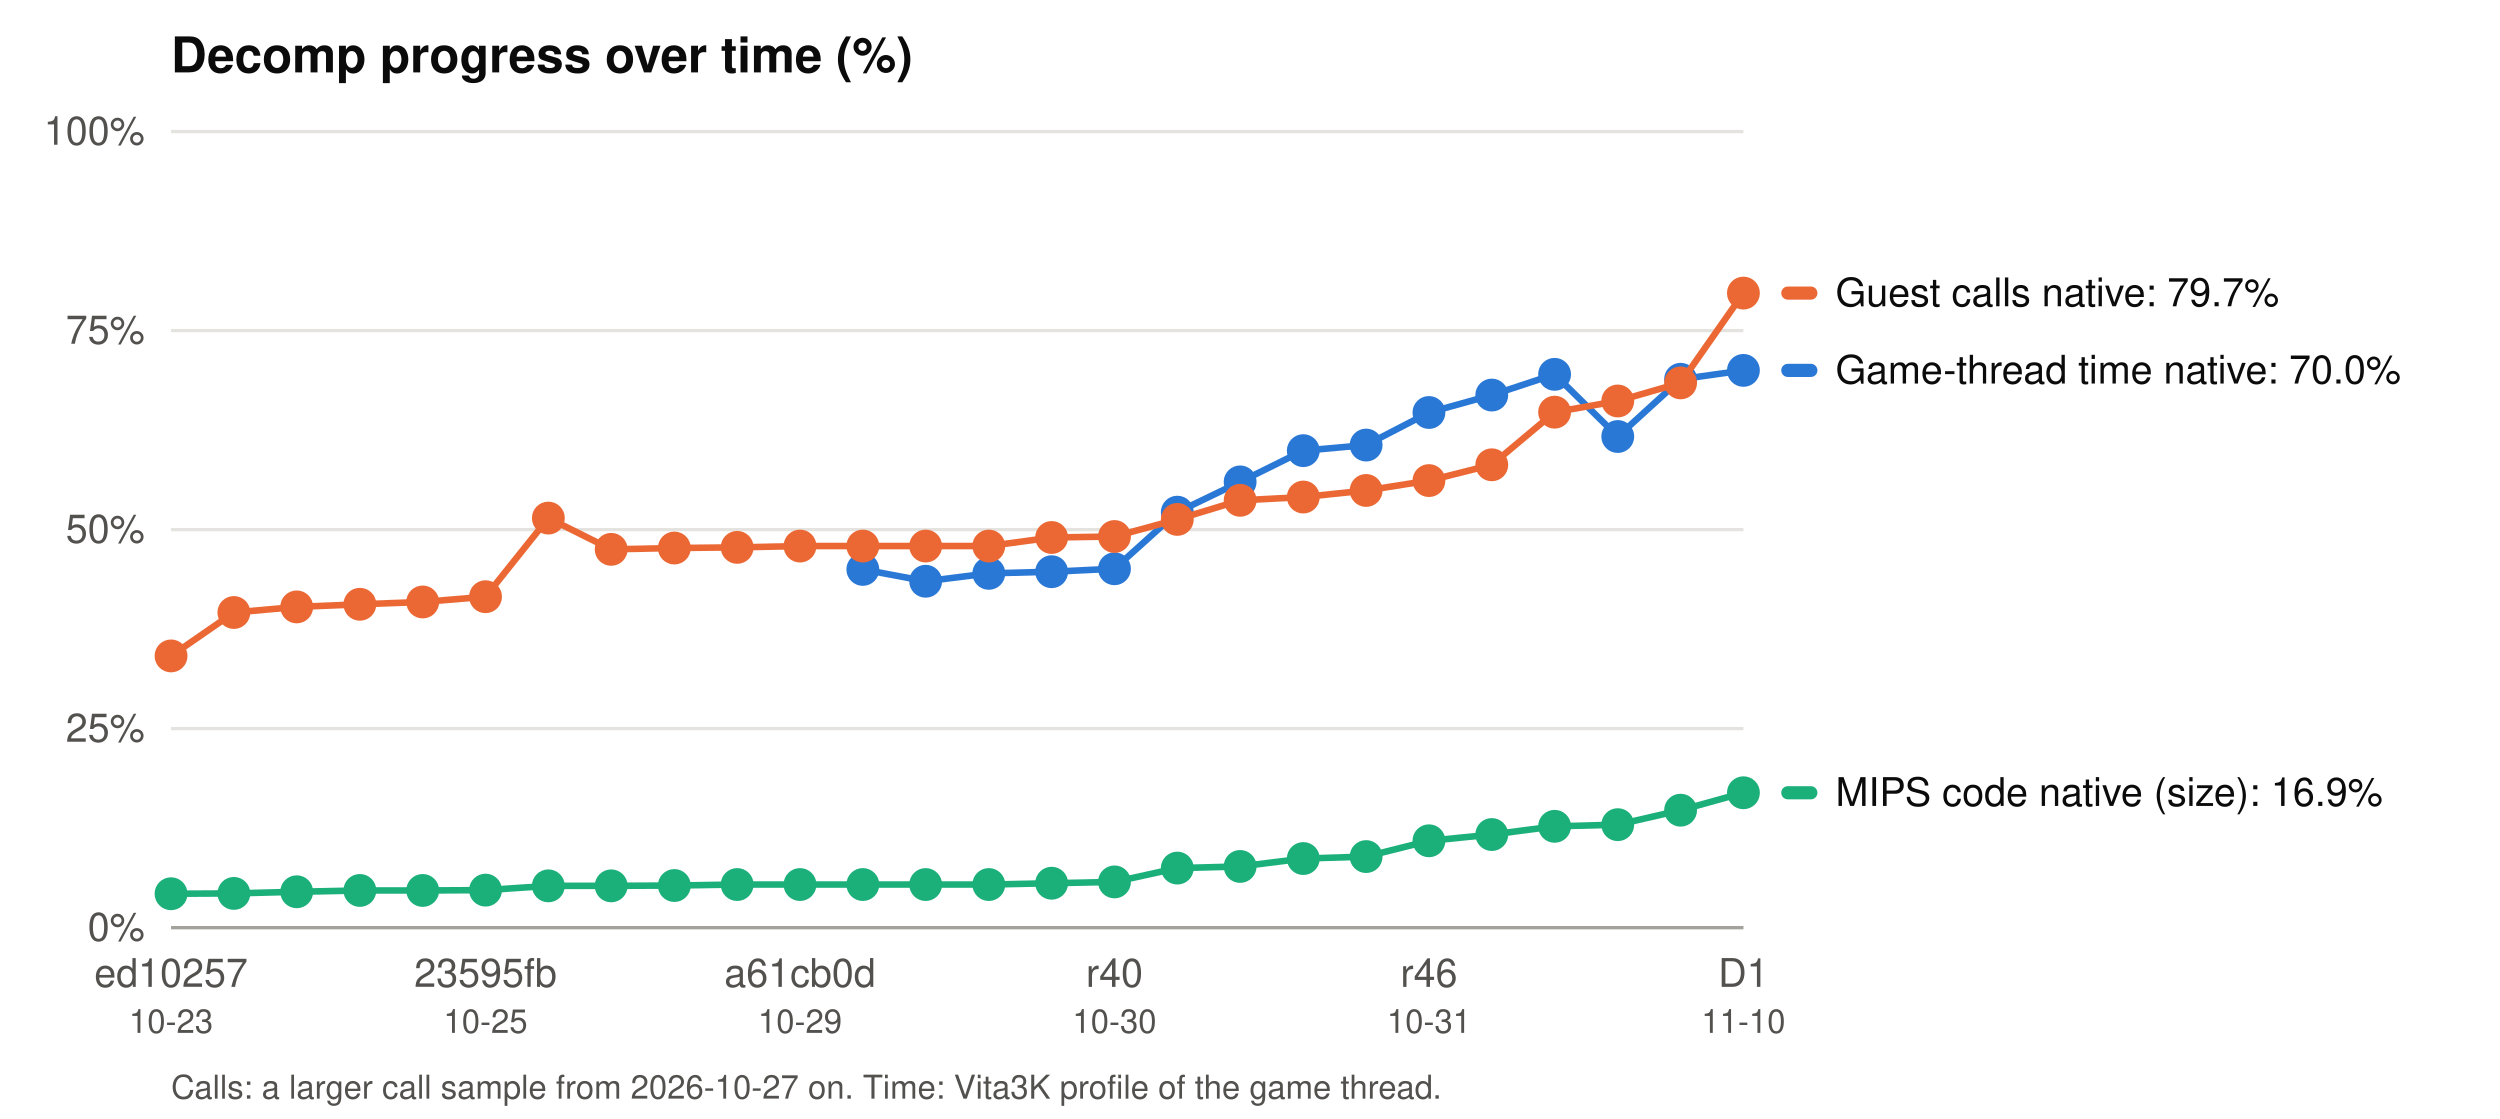
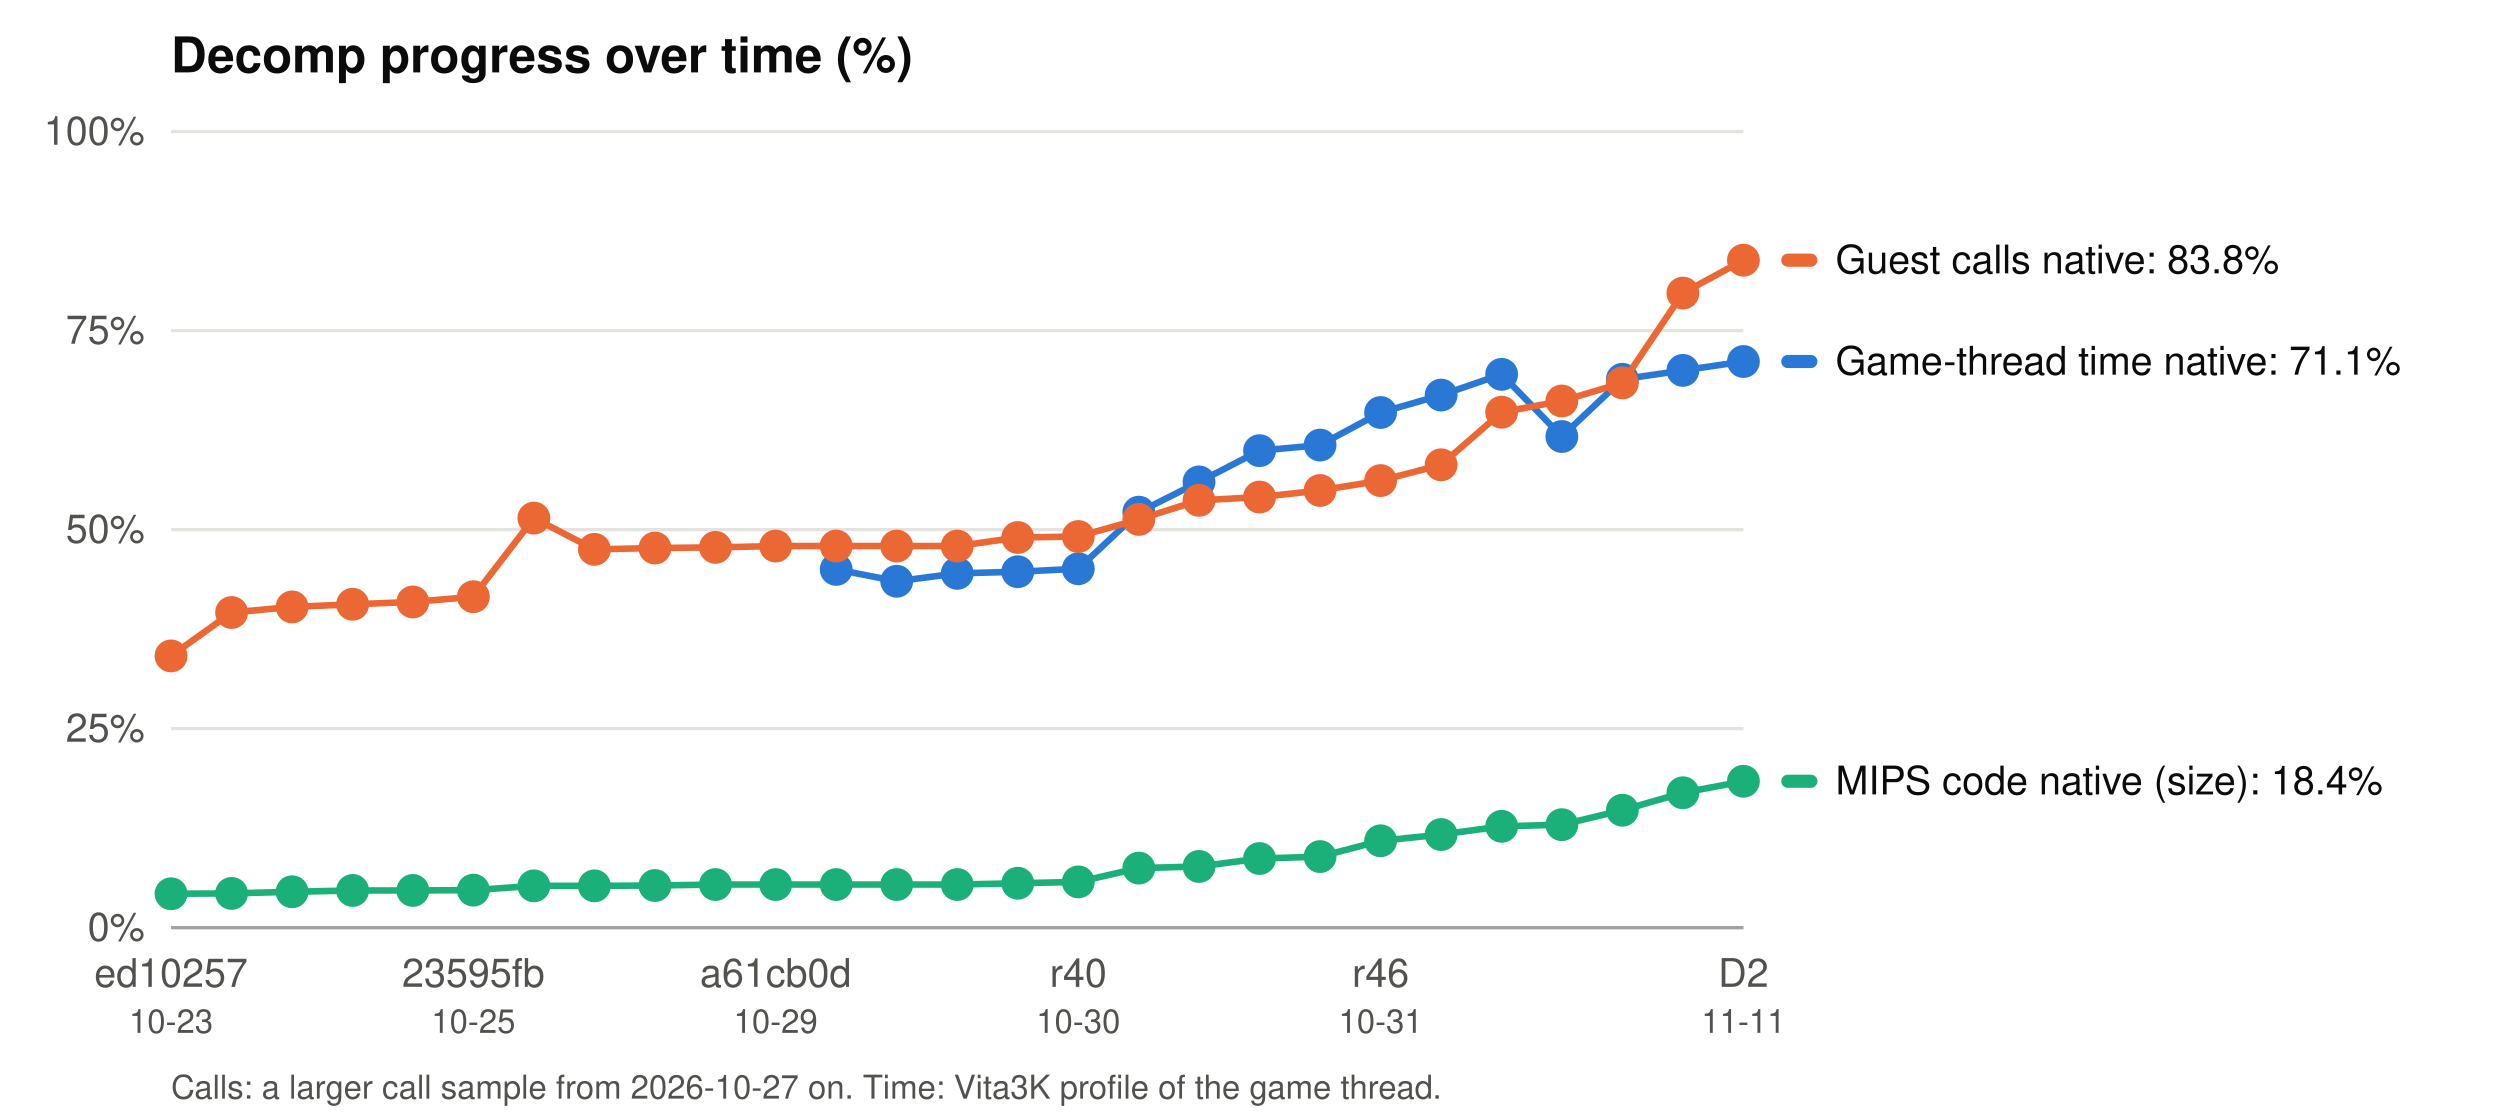
<svg xmlns="http://www.w3.org/2000/svg" width="760" height="340" viewBox="0 0 760 340" font-family="-apple-system, Helvetica, Arial, sans-serif" font-size="12">
  <style>svg{background:#fcfcfb} .t1{fill:#0b0b0b} .t2{fill:#52514e} .g{stroke:#e4e3df} .ax{stroke:#a3a29c} .ring{stroke:#fcfcfb} .s0{stroke:#2a78d6;fill:#2a78d6} .s1{stroke:#eb6834;fill:#eb6834} .s2{stroke:#1baf7a;fill:#1baf7a} @media (prefers-color-scheme: dark){svg{background:#1a1a19} .t1{fill:#f0efec} .t2{fill:#c3c2b7} .g{stroke:#383835} .ax{stroke:#6b6a65} .ring{stroke:#1a1a19} .s0{stroke:#3987e5;fill:#3987e5} .s1{stroke:#d95926;fill:#d95926} .s2{stroke:#199e70;fill:#199e70}}</style>
  <rect width="760" height="340" style="fill:none" />
  <text class="t1" x="52" y="22" font-size="15" font-weight="600">Decomp progress over time (%)</text>
  <line class="g" x1="52" x2="530" y1="282.0" y2="282.0" stroke-width="1" />
  <text class="t2" x="44" y="282.0" text-anchor="end" dy="4">0%</text>
  <line class="g" x1="52" x2="530" y1="221.5" y2="221.5" stroke-width="1" />
  <text class="t2" x="44" y="221.5" text-anchor="end" dy="4">25%</text>
  <line class="g" x1="52" x2="530" y1="161.0" y2="161.0" stroke-width="1" />
  <text class="t2" x="44" y="161.0" text-anchor="end" dy="4">50%</text>
  <line class="g" x1="52" x2="530" y1="100.5" y2="100.5" stroke-width="1" />
  <text class="t2" x="44" y="100.5" text-anchor="end" dy="4">75%</text>
  <line class="g" x1="52" x2="530" y1="40.0" y2="40.0" stroke-width="1" />
  <text class="t2" x="44" y="40.0" text-anchor="end" dy="4">100%</text>
  <line class="ax" x1="52" x2="530" y1="282.0" y2="282.0" stroke-width="1" />
  <text class="t2" x="52.0" y="300" text-anchor="middle">ed10257</text>
  <text class="t2" x="52.0" y="314" text-anchor="middle" font-size="10">10-23</text>
-   <text class="t2" x="147.6" y="300" text-anchor="middle">23595fb</text>
-   <text class="t2" x="147.6" y="314" text-anchor="middle" font-size="10">10-25</text>
-   <text class="t2" x="243.2" y="300" text-anchor="middle">a61cb0d</text>
-   <text class="t2" x="243.2" y="314" text-anchor="middle" font-size="10">10-29</text>
-   <text class="t2" x="338.8" y="300" text-anchor="middle">r40</text>
-   <text class="t2" x="338.8" y="314" text-anchor="middle" font-size="10">10-30</text>
-   <text class="t2" x="434.4" y="300" text-anchor="middle">r46</text>
-   <text class="t2" x="434.4" y="314" text-anchor="middle" font-size="10">10-31</text>
-   <text class="t2" x="530.0" y="300" text-anchor="middle">D1</text>
-   <text class="t2" x="530.0" y="314" text-anchor="middle" font-size="10">11-10</text>
-   <polyline class="s0" fill="none" style="fill:none" stroke-width="2" stroke-linejoin="round" points="262.3,173.1 281.4,176.7 300.6,174.3 319.7,173.8 338.8,172.9 357.9,155.7 377.0,146.5 396.2,137.0 415.3,135.3 434.4,125.4 453.5,120.1 472.6,113.8 491.8,132.7 510.9,115.3 530.0,112.6" />
-   <circle class="s0 ring" cx="262.3" cy="173.1" r="4" stroke-width="2" />
-   <circle class="s0 ring" cx="281.4" cy="176.7" r="4" stroke-width="2" />
-   <circle class="s0 ring" cx="300.6" cy="174.3" r="4" stroke-width="2" />
-   <circle class="s0 ring" cx="319.7" cy="173.8" r="4" stroke-width="2" />
-   <circle class="s0 ring" cx="338.8" cy="172.9" r="4" stroke-width="2" />
-   <circle class="s0 ring" cx="357.9" cy="155.7" r="4" stroke-width="2" />
-   <circle class="s0 ring" cx="377.0" cy="146.5" r="4" stroke-width="2" />
-   <circle class="s0 ring" cx="396.2" cy="137.0" r="4" stroke-width="2" />
-   <circle class="s0 ring" cx="415.3" cy="135.3" r="4" stroke-width="2" />
-   <circle class="s0 ring" cx="434.4" cy="125.4" r="4" stroke-width="2" />
-   <circle class="s0 ring" cx="453.5" cy="120.1" r="4" stroke-width="2" />
-   <circle class="s0 ring" cx="472.6" cy="113.8" r="4" stroke-width="2" />
-   <circle class="s0 ring" cx="491.8" cy="132.7" r="4" stroke-width="2" />
-   <circle class="s0 ring" cx="510.9" cy="115.3" r="4" stroke-width="2" />
-   <circle class="s0 ring" cx="530.0" cy="112.6" r="4" stroke-width="2" />
-   <polyline class="s1" fill="none" style="fill:none" stroke-width="2" stroke-linejoin="round" points="52.0,199.4 71.1,186.2 90.2,184.5 109.4,183.7 128.5,183.0 147.6,181.4 166.7,157.5 185.8,167.0 205.0,166.6 224.1,166.4 243.2,166.0 262.3,166.0 281.4,166.0 300.6,166.0 319.7,163.4 338.8,163.1 357.9,157.9 377.0,152.1 396.2,151.1 415.3,149.1 434.4,146.1 453.5,141.3 472.6,125.3 491.8,121.9 510.9,116.4 530.0,89.1" />
+   <text class="t2" x="143.9" y="300" text-anchor="middle">23595fb</text>
+   <text class="t2" x="143.9" y="314" text-anchor="middle" font-size="10">10-25</text>
+   <text class="t2" x="235.8" y="300" text-anchor="middle">a61cb0d</text>
+   <text class="t2" x="235.8" y="314" text-anchor="middle" font-size="10">10-29</text>
+   <text class="t2" x="327.8" y="300" text-anchor="middle">r40</text>
+   <text class="t2" x="327.8" y="314" text-anchor="middle" font-size="10">10-30</text>
+   <text class="t2" x="419.7" y="300" text-anchor="middle">r46</text>
+   <text class="t2" x="419.7" y="314" text-anchor="middle" font-size="10">10-31</text>
+   <text class="t2" x="530.0" y="300" text-anchor="middle">D2</text>
+   <text class="t2" x="530.0" y="314" text-anchor="middle" font-size="10">11-11</text>
+   <polyline class="s0" fill="none" style="fill:none" stroke-width="2" stroke-linejoin="round" points="254.2,173.1 272.6,176.7 291.0,174.3 309.4,173.8 327.8,172.9 346.2,155.7 364.5,146.5 382.9,137.0 401.3,135.3 419.7,125.4 438.1,120.1 456.5,113.8 474.8,132.7 493.2,115.3 511.6,112.6 530.0,109.9" />
+   <circle class="s0 ring" cx="254.2" cy="173.1" r="4" stroke-width="2" />
+   <circle class="s0 ring" cx="272.6" cy="176.7" r="4" stroke-width="2" />
+   <circle class="s0 ring" cx="291.0" cy="174.3" r="4" stroke-width="2" />
+   <circle class="s0 ring" cx="309.4" cy="173.8" r="4" stroke-width="2" />
+   <circle class="s0 ring" cx="327.8" cy="172.9" r="4" stroke-width="2" />
+   <circle class="s0 ring" cx="346.2" cy="155.7" r="4" stroke-width="2" />
+   <circle class="s0 ring" cx="364.5" cy="146.5" r="4" stroke-width="2" />
+   <circle class="s0 ring" cx="382.9" cy="137.0" r="4" stroke-width="2" />
+   <circle class="s0 ring" cx="401.3" cy="135.3" r="4" stroke-width="2" />
+   <circle class="s0 ring" cx="419.7" cy="125.4" r="4" stroke-width="2" />
+   <circle class="s0 ring" cx="438.1" cy="120.1" r="4" stroke-width="2" />
+   <circle class="s0 ring" cx="456.5" cy="113.8" r="4" stroke-width="2" />
+   <circle class="s0 ring" cx="474.8" cy="132.7" r="4" stroke-width="2" />
+   <circle class="s0 ring" cx="493.2" cy="115.3" r="4" stroke-width="2" />
+   <circle class="s0 ring" cx="511.6" cy="112.6" r="4" stroke-width="2" />
+   <circle class="s0 ring" cx="530.0" cy="109.9" r="4" stroke-width="2" />
+   <polyline class="s1" fill="none" style="fill:none" stroke-width="2" stroke-linejoin="round" points="52.0,199.4 70.4,186.2 88.8,184.5 107.2,183.7 125.5,183.0 143.9,181.4 162.3,157.5 180.7,167.0 199.1,166.6 217.5,166.4 235.8,166.0 254.2,166.0 272.6,166.0 291.0,166.0 309.4,163.4 327.8,163.1 346.2,157.9 364.5,152.1 382.9,151.1 401.3,149.1 419.7,146.1 438.1,141.3 456.5,125.3 474.8,121.9 493.2,116.4 511.6,89.1 530.0,79.1" />
  <circle class="s1 ring" cx="52.0" cy="199.4" r="4" stroke-width="2" />
-   <circle class="s1 ring" cx="71.1" cy="186.2" r="4" stroke-width="2" />
-   <circle class="s1 ring" cx="90.2" cy="184.5" r="4" stroke-width="2" />
-   <circle class="s1 ring" cx="109.4" cy="183.7" r="4" stroke-width="2" />
-   <circle class="s1 ring" cx="128.5" cy="183.0" r="4" stroke-width="2" />
-   <circle class="s1 ring" cx="147.6" cy="181.4" r="4" stroke-width="2" />
-   <circle class="s1 ring" cx="166.7" cy="157.5" r="4" stroke-width="2" />
-   <circle class="s1 ring" cx="185.8" cy="167.0" r="4" stroke-width="2" />
-   <circle class="s1 ring" cx="205.0" cy="166.6" r="4" stroke-width="2" />
-   <circle class="s1 ring" cx="224.1" cy="166.4" r="4" stroke-width="2" />
-   <circle class="s1 ring" cx="243.2" cy="166.0" r="4" stroke-width="2" />
-   <circle class="s1 ring" cx="262.3" cy="166.0" r="4" stroke-width="2" />
-   <circle class="s1 ring" cx="281.4" cy="166.0" r="4" stroke-width="2" />
-   <circle class="s1 ring" cx="300.6" cy="166.0" r="4" stroke-width="2" />
-   <circle class="s1 ring" cx="319.7" cy="163.4" r="4" stroke-width="2" />
-   <circle class="s1 ring" cx="338.8" cy="163.1" r="4" stroke-width="2" />
-   <circle class="s1 ring" cx="357.9" cy="157.9" r="4" stroke-width="2" />
-   <circle class="s1 ring" cx="377.0" cy="152.1" r="4" stroke-width="2" />
-   <circle class="s1 ring" cx="396.2" cy="151.1" r="4" stroke-width="2" />
-   <circle class="s1 ring" cx="415.3" cy="149.1" r="4" stroke-width="2" />
-   <circle class="s1 ring" cx="434.4" cy="146.1" r="4" stroke-width="2" />
-   <circle class="s1 ring" cx="453.5" cy="141.3" r="4" stroke-width="2" />
-   <circle class="s1 ring" cx="472.6" cy="125.3" r="4" stroke-width="2" />
-   <circle class="s1 ring" cx="491.8" cy="121.9" r="4" stroke-width="2" />
-   <circle class="s1 ring" cx="510.9" cy="116.4" r="4" stroke-width="2" />
-   <circle class="s1 ring" cx="530.0" cy="89.1" r="4" stroke-width="2" />
-   <polyline class="s2" fill="none" style="fill:none" stroke-width="2" stroke-linejoin="round" points="52.0,271.7 71.1,271.6 90.2,271.1 109.4,270.7 128.5,270.7 147.6,270.6 166.7,269.3 185.8,269.3 205.0,269.2 224.1,268.9 243.2,268.9 262.3,268.9 281.4,268.9 300.6,268.9 319.7,268.5 338.8,268.1 357.9,263.9 377.0,263.4 396.2,261.0 415.3,260.4 434.4,255.6 453.5,253.7 472.6,251.2 491.8,250.7 510.9,246.3 530.0,241.0" />
+   <circle class="s1 ring" cx="70.4" cy="186.2" r="4" stroke-width="2" />
+   <circle class="s1 ring" cx="88.8" cy="184.5" r="4" stroke-width="2" />
+   <circle class="s1 ring" cx="107.2" cy="183.7" r="4" stroke-width="2" />
+   <circle class="s1 ring" cx="125.5" cy="183.0" r="4" stroke-width="2" />
+   <circle class="s1 ring" cx="143.9" cy="181.4" r="4" stroke-width="2" />
+   <circle class="s1 ring" cx="162.3" cy="157.5" r="4" stroke-width="2" />
+   <circle class="s1 ring" cx="180.7" cy="167.0" r="4" stroke-width="2" />
+   <circle class="s1 ring" cx="199.1" cy="166.6" r="4" stroke-width="2" />
+   <circle class="s1 ring" cx="217.5" cy="166.4" r="4" stroke-width="2" />
+   <circle class="s1 ring" cx="235.8" cy="166.0" r="4" stroke-width="2" />
+   <circle class="s1 ring" cx="254.2" cy="166.0" r="4" stroke-width="2" />
+   <circle class="s1 ring" cx="272.6" cy="166.0" r="4" stroke-width="2" />
+   <circle class="s1 ring" cx="291.0" cy="166.0" r="4" stroke-width="2" />
+   <circle class="s1 ring" cx="309.4" cy="163.4" r="4" stroke-width="2" />
+   <circle class="s1 ring" cx="327.8" cy="163.1" r="4" stroke-width="2" />
+   <circle class="s1 ring" cx="346.2" cy="157.9" r="4" stroke-width="2" />
+   <circle class="s1 ring" cx="364.5" cy="152.1" r="4" stroke-width="2" />
+   <circle class="s1 ring" cx="382.9" cy="151.1" r="4" stroke-width="2" />
+   <circle class="s1 ring" cx="401.3" cy="149.1" r="4" stroke-width="2" />
+   <circle class="s1 ring" cx="419.7" cy="146.1" r="4" stroke-width="2" />
+   <circle class="s1 ring" cx="438.1" cy="141.3" r="4" stroke-width="2" />
+   <circle class="s1 ring" cx="456.5" cy="125.3" r="4" stroke-width="2" />
+   <circle class="s1 ring" cx="474.8" cy="121.9" r="4" stroke-width="2" />
+   <circle class="s1 ring" cx="493.2" cy="116.4" r="4" stroke-width="2" />
+   <circle class="s1 ring" cx="511.6" cy="89.1" r="4" stroke-width="2" />
+   <circle class="s1 ring" cx="530.0" cy="79.1" r="4" stroke-width="2" />
+   <polyline class="s2" fill="none" style="fill:none" stroke-width="2" stroke-linejoin="round" points="52.0,271.7 70.4,271.6 88.8,271.1 107.2,270.7 125.5,270.7 143.9,270.6 162.3,269.3 180.7,269.3 199.1,269.2 217.5,268.9 235.8,268.9 254.2,268.9 272.6,268.9 291.0,268.9 309.4,268.5 327.8,268.1 346.2,263.9 364.5,263.4 382.9,261.0 401.3,260.4 419.7,255.6 438.1,253.7 456.5,251.2 474.8,250.7 493.2,246.3 511.6,241.0 530.0,237.5" />
  <circle class="s2 ring" cx="52.0" cy="271.7" r="4" stroke-width="2" />
-   <circle class="s2 ring" cx="71.1" cy="271.6" r="4" stroke-width="2" />
-   <circle class="s2 ring" cx="90.2" cy="271.1" r="4" stroke-width="2" />
-   <circle class="s2 ring" cx="109.4" cy="270.7" r="4" stroke-width="2" />
-   <circle class="s2 ring" cx="128.5" cy="270.7" r="4" stroke-width="2" />
-   <circle class="s2 ring" cx="147.6" cy="270.6" r="4" stroke-width="2" />
-   <circle class="s2 ring" cx="166.7" cy="269.3" r="4" stroke-width="2" />
-   <circle class="s2 ring" cx="185.8" cy="269.3" r="4" stroke-width="2" />
-   <circle class="s2 ring" cx="205.0" cy="269.2" r="4" stroke-width="2" />
-   <circle class="s2 ring" cx="224.1" cy="268.9" r="4" stroke-width="2" />
-   <circle class="s2 ring" cx="243.2" cy="268.9" r="4" stroke-width="2" />
-   <circle class="s2 ring" cx="262.3" cy="268.9" r="4" stroke-width="2" />
-   <circle class="s2 ring" cx="281.4" cy="268.9" r="4" stroke-width="2" />
-   <circle class="s2 ring" cx="300.6" cy="268.9" r="4" stroke-width="2" />
-   <circle class="s2 ring" cx="319.7" cy="268.5" r="4" stroke-width="2" />
-   <circle class="s2 ring" cx="338.8" cy="268.1" r="4" stroke-width="2" />
-   <circle class="s2 ring" cx="357.9" cy="263.9" r="4" stroke-width="2" />
-   <circle class="s2 ring" cx="377.0" cy="263.4" r="4" stroke-width="2" />
-   <circle class="s2 ring" cx="396.2" cy="261.0" r="4" stroke-width="2" />
-   <circle class="s2 ring" cx="415.3" cy="260.4" r="4" stroke-width="2" />
-   <circle class="s2 ring" cx="434.4" cy="255.6" r="4" stroke-width="2" />
-   <circle class="s2 ring" cx="453.5" cy="253.7" r="4" stroke-width="2" />
-   <circle class="s2 ring" cx="472.6" cy="251.2" r="4" stroke-width="2" />
-   <circle class="s2 ring" cx="491.8" cy="250.7" r="4" stroke-width="2" />
-   <circle class="s2 ring" cx="510.9" cy="246.3" r="4" stroke-width="2" />
-   <circle class="s2 ring" cx="530.0" cy="241.0" r="4" stroke-width="2" />
-   <rect class="s1" x="542" y="87.6" width="10" height="3" rx="1.5" />
-   <text class="t1" x="558" y="89.1" dy="4">Guest calls native: 79.7%</text>
-   <rect class="s0" x="542" y="111.1" width="10" height="3" rx="1.5" />
-   <text class="t1" x="558" y="112.6" dy="4">Game-thread time native: 70.0%</text>
-   <rect class="s2" x="542" y="239.5" width="10" height="3" rx="1.5" />
-   <text class="t1" x="558" y="241.0" dy="4">MIPS code native (size): 16.9%</text>
+   <circle class="s2 ring" cx="70.4" cy="271.6" r="4" stroke-width="2" />
+   <circle class="s2 ring" cx="88.8" cy="271.1" r="4" stroke-width="2" />
+   <circle class="s2 ring" cx="107.2" cy="270.7" r="4" stroke-width="2" />
+   <circle class="s2 ring" cx="125.5" cy="270.7" r="4" stroke-width="2" />
+   <circle class="s2 ring" cx="143.9" cy="270.6" r="4" stroke-width="2" />
+   <circle class="s2 ring" cx="162.3" cy="269.3" r="4" stroke-width="2" />
+   <circle class="s2 ring" cx="180.7" cy="269.3" r="4" stroke-width="2" />
+   <circle class="s2 ring" cx="199.1" cy="269.2" r="4" stroke-width="2" />
+   <circle class="s2 ring" cx="217.5" cy="268.9" r="4" stroke-width="2" />
+   <circle class="s2 ring" cx="235.8" cy="268.9" r="4" stroke-width="2" />
+   <circle class="s2 ring" cx="254.2" cy="268.9" r="4" stroke-width="2" />
+   <circle class="s2 ring" cx="272.6" cy="268.9" r="4" stroke-width="2" />
+   <circle class="s2 ring" cx="291.0" cy="268.9" r="4" stroke-width="2" />
+   <circle class="s2 ring" cx="309.4" cy="268.5" r="4" stroke-width="2" />
+   <circle class="s2 ring" cx="327.8" cy="268.1" r="4" stroke-width="2" />
+   <circle class="s2 ring" cx="346.2" cy="263.9" r="4" stroke-width="2" />
+   <circle class="s2 ring" cx="364.5" cy="263.4" r="4" stroke-width="2" />
+   <circle class="s2 ring" cx="382.9" cy="261.0" r="4" stroke-width="2" />
+   <circle class="s2 ring" cx="401.3" cy="260.4" r="4" stroke-width="2" />
+   <circle class="s2 ring" cx="419.7" cy="255.6" r="4" stroke-width="2" />
+   <circle class="s2 ring" cx="438.1" cy="253.7" r="4" stroke-width="2" />
+   <circle class="s2 ring" cx="456.5" cy="251.2" r="4" stroke-width="2" />
+   <circle class="s2 ring" cx="474.8" cy="250.7" r="4" stroke-width="2" />
+   <circle class="s2 ring" cx="493.2" cy="246.3" r="4" stroke-width="2" />
+   <circle class="s2 ring" cx="511.6" cy="241.0" r="4" stroke-width="2" />
+   <circle class="s2 ring" cx="530.0" cy="237.5" r="4" stroke-width="2" />
+   <rect class="s1" x="542" y="77.6" width="10" height="3" rx="1.5" />
+   <text class="t1" x="558" y="79.1" dy="4">Guest calls native: 83.8%</text>
+   <rect class="s0" x="542" y="108.4" width="10" height="3" rx="1.5" />
+   <text class="t1" x="558" y="109.9" dy="4">Game-thread time native: 71.1%</text>
+   <rect class="s2" x="542" y="236.0" width="10" height="3" rx="1.5" />
+   <text class="t1" x="558" y="237.5" dy="4">MIPS code native (size): 18.4%</text>
  <text class="t2" x="52" y="334" font-size="10">Calls: a larger call sample from 2026-10-27 on. Time: Vita3K profile of the game thread.</text>
</svg>
